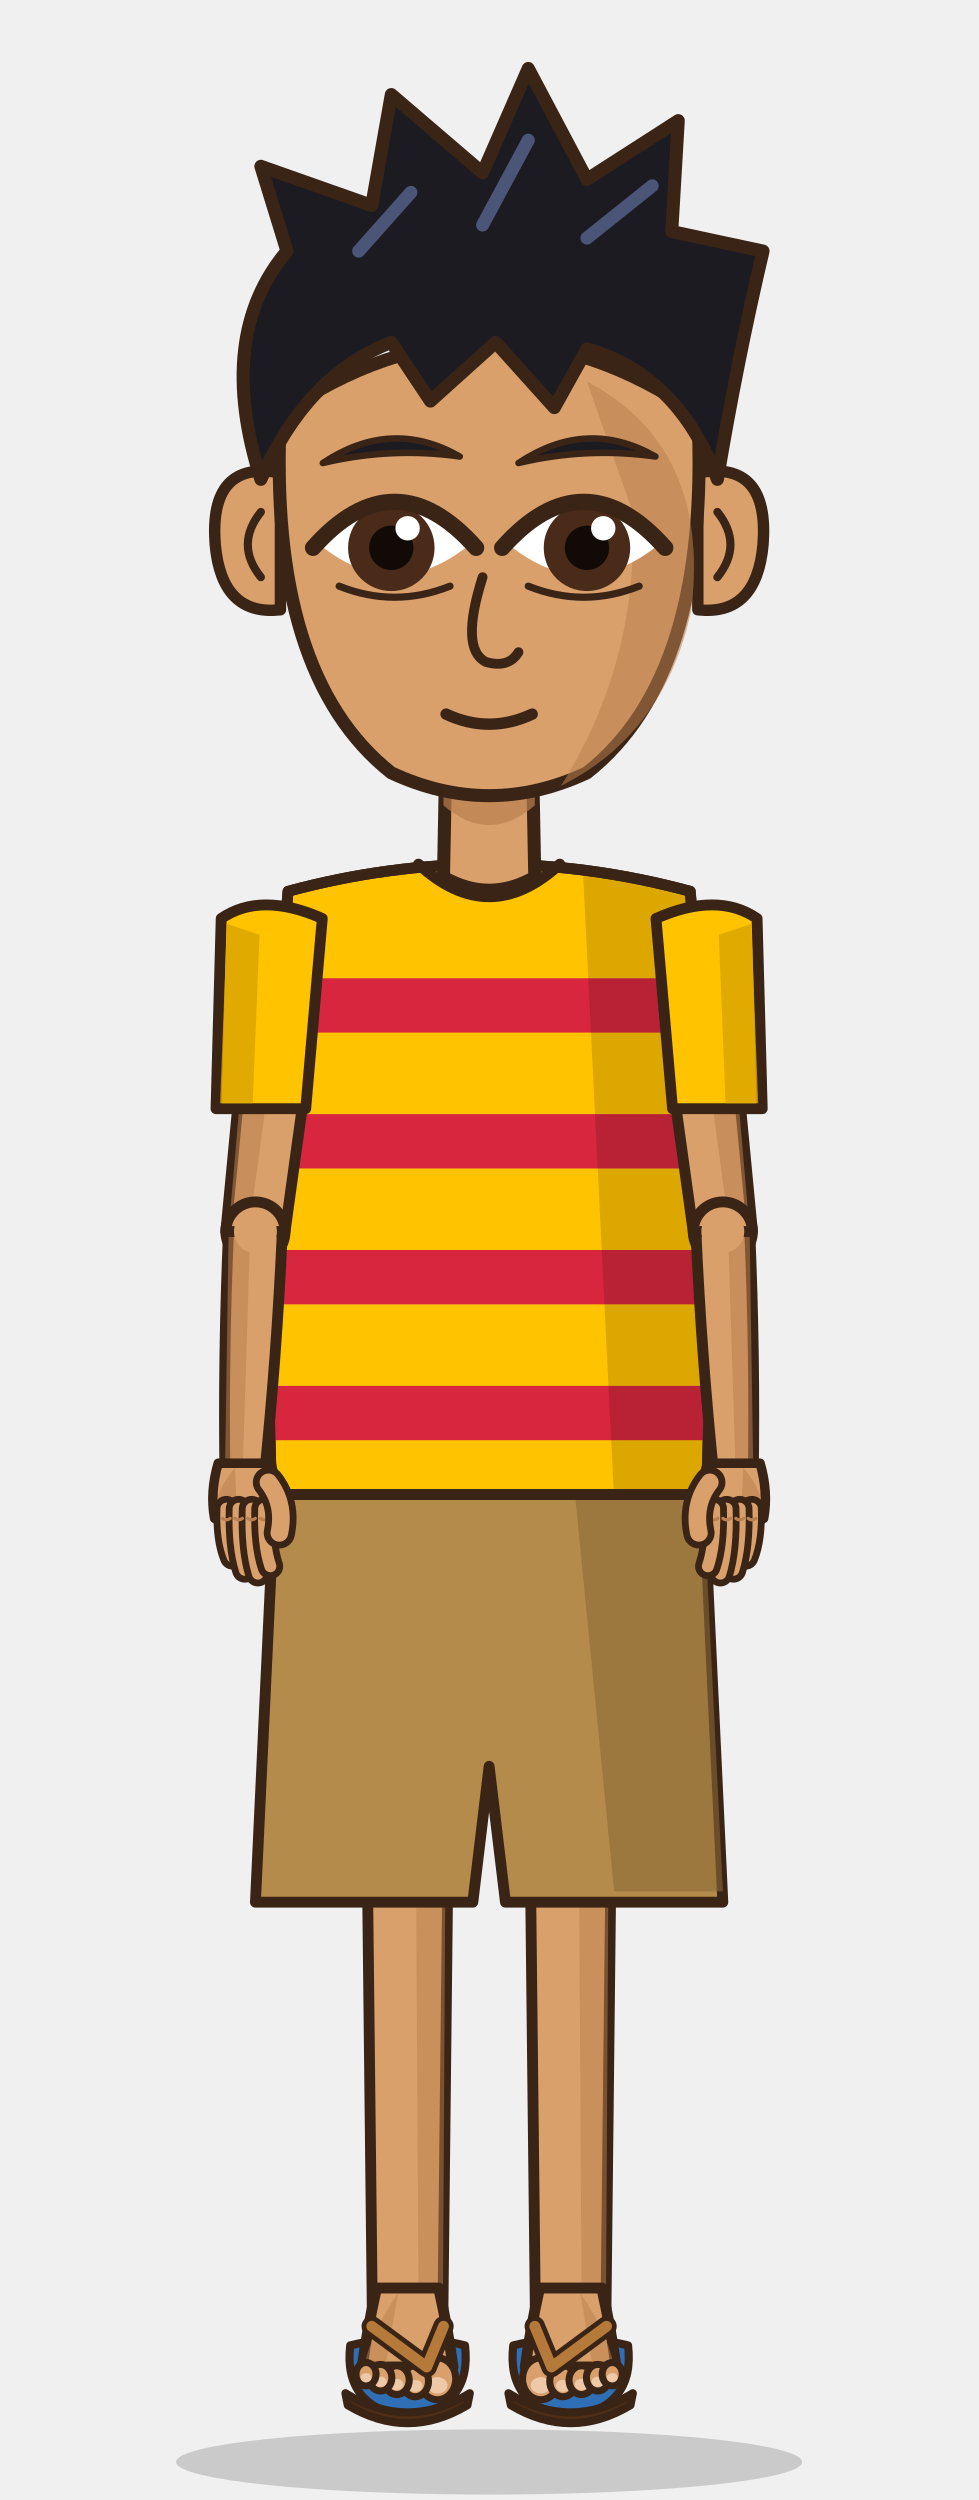
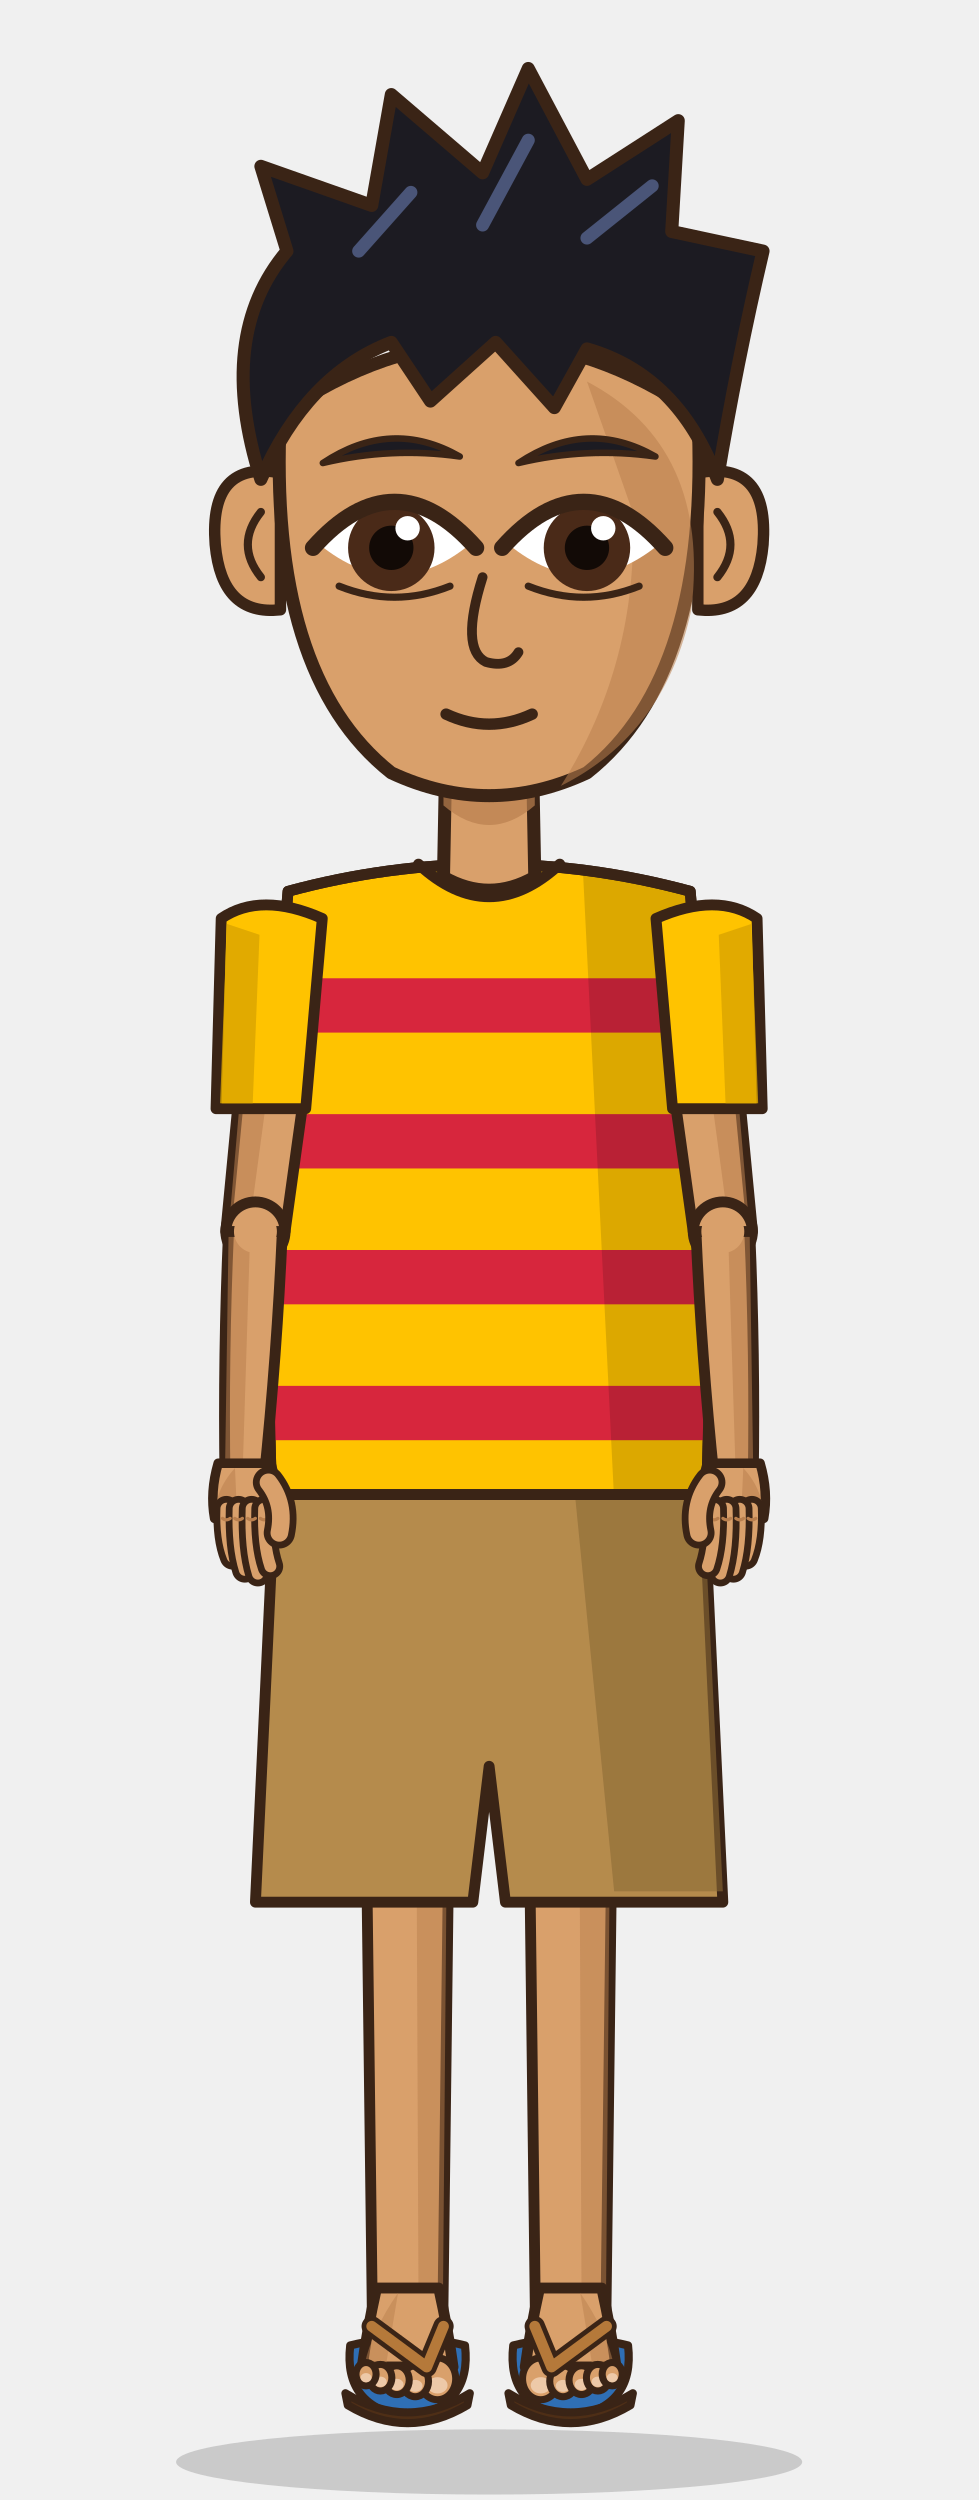
<svg xmlns="http://www.w3.org/2000/svg" width="360" height="920" viewBox="0 -60 360 920">
  <ellipse cx="180.0" cy="846" rx="115.2" ry="12" fill="#000" opacity=".16" />
-   <path d="M135 610 L137 790 L163 790 L165 610Z" fill="#D9A06B" stroke="#3A2416" stroke-width="4" stroke-linejoin="round" stroke-linecap="round" />
-   <path d="M153 612 L154 786 L163 786 L164 612Z" fill="#B97F4E" stroke="none" opacity="0.5" />
-   <path d="M128.88 803.12 Q126.24 826.0 150 829.52 Q173.76 826.0 171.12 803.12 Q150 797.84 128.88 803.12Z" fill="#2F6FB5" stroke="#3A2416" stroke-width="3" stroke-linejoin="round" stroke-linecap="round" />
-   <path d="M127.12 820.72 Q150 834.8 172.88 820.72 L172.0 825.12 Q150 838.32 128.0 825.12Z" fill="#4E2E16" stroke="#3A2416" stroke-width="3" stroke-linejoin="round" stroke-linecap="round" />
-   <path d="M138.56 782 L161.44 782 Q164.96 797.84 166.72 811.04 L133.28 811.04 Q135.04 797.84 138.56 782Z" fill="#D9A06B" stroke="#3A2416" stroke-width="4" stroke-linejoin="round" stroke-linecap="round" />
-   <path d="M146.48 783.76 Q136.8 797.84 134.16 810.16 L142.08 810.16Z" fill="#B97F4E" stroke="none" opacity="0.5" />
-   <ellipse cx="161.0" cy="815.4" rx="6.7" ry="7.7" fill="#D9A06B" stroke="#3A2416" stroke-width="2.6" />
-   <ellipse cx="161.0" cy="817.8" rx="3.7" ry="3.0" fill="#F3D3B8" opacity=".8" />
-   <ellipse cx="152.8" cy="816.3" rx="4.9" ry="5.7" fill="#D9A06B" stroke="#3A2416" stroke-width="2.6" />
-   <ellipse cx="152.8" cy="818.0" rx="2.7" ry="2.2" fill="#F3D3B8" opacity=".8" />
-   <ellipse cx="146.0" cy="815.9" rx="4.6" ry="5.3" fill="#D9A06B" stroke="#3A2416" stroke-width="2.6" />
-   <ellipse cx="146.0" cy="817.5" rx="2.5" ry="2.1" fill="#F3D3B8" opacity=".8" />
-   <ellipse cx="140.0" cy="815.0" rx="4.2" ry="4.9" fill="#D9A06B" stroke="#3A2416" stroke-width="2.6" />
-   <ellipse cx="140.0" cy="816.5" rx="2.3" ry="1.9" fill="#F3D3B8" opacity=".8" />
-   <ellipse cx="134.7" cy="813.7" rx="3.7" ry="4.3" fill="#D9A06B" stroke="#3A2416" stroke-width="2.6" />
-   <ellipse cx="134.7" cy="815.0" rx="2.0" ry="1.7" fill="#F3D3B8" opacity=".8" />
-   <path d="M157.04 811.04 L136.8 796.08 M157.04 811.04 L163.2 796.08" fill="none" stroke="#3A2416" stroke-width="7.5" stroke-linecap="round" />
-   <path d="M157.04 811.04 L136.8 796.08 M157.04 811.04 L163.2 796.08" fill="none" stroke="#B5793A" stroke-width="4.0" stroke-linecap="round" />
-   <path d="M195 610 L197 790 L223 790 L225 610Z" fill="#D9A06B" stroke="#3A2416" stroke-width="4" stroke-linejoin="round" stroke-linecap="round" />
-   <path d="M213 612 L214 786 L223 786 L224 612Z" fill="#B97F4E" stroke="none" opacity="0.5" />
-   <path d="M188.88 803.12 Q186.24 826.0 210 829.52 Q233.76 826.0 231.12 803.12 Q210 797.84 188.88 803.12Z" fill="#2F6FB5" stroke="#3A2416" stroke-width="3" stroke-linejoin="round" stroke-linecap="round" />
-   <path d="M187.12 820.72 Q210 834.8 232.88 820.72 L232.0 825.12 Q210 838.32 188.0 825.12Z" fill="#4E2E16" stroke="#3A2416" stroke-width="3" stroke-linejoin="round" stroke-linecap="round" />
-   <path d="M198.56 782 L221.44 782 Q224.96 797.84 226.72 811.04 L193.28 811.04 Q195.04 797.84 198.56 782Z" fill="#D9A06B" stroke="#3A2416" stroke-width="4" stroke-linejoin="round" stroke-linecap="round" />
-   <path d="M213.52 783.76 Q223.2 797.84 225.84 810.16 L217.92 810.16Z" fill="#B97F4E" stroke="none" opacity="0.5" />
-   <ellipse cx="199.0" cy="815.4" rx="6.7" ry="7.7" fill="#D9A06B" stroke="#3A2416" stroke-width="2.6" />
-   <ellipse cx="199.0" cy="817.8" rx="3.7" ry="3.0" fill="#F3D3B8" opacity=".8" />
-   <ellipse cx="207.2" cy="816.3" rx="4.9" ry="5.7" fill="#D9A06B" stroke="#3A2416" stroke-width="2.6" />
-   <ellipse cx="207.2" cy="818.0" rx="2.7" ry="2.2" fill="#F3D3B8" opacity=".8" />
-   <ellipse cx="214.0" cy="815.9" rx="4.6" ry="5.3" fill="#D9A06B" stroke="#3A2416" stroke-width="2.6" />
-   <ellipse cx="214.0" cy="817.5" rx="2.5" ry="2.1" fill="#F3D3B8" opacity=".8" />
-   <ellipse cx="220.0" cy="815.0" rx="4.2" ry="4.9" fill="#D9A06B" stroke="#3A2416" stroke-width="2.6" />
-   <ellipse cx="220.0" cy="816.5" rx="2.3" ry="1.9" fill="#F3D3B8" opacity=".8" />
-   <ellipse cx="225.3" cy="813.7" rx="3.7" ry="4.3" fill="#D9A06B" stroke="#3A2416" stroke-width="2.6" />
-   <ellipse cx="225.3" cy="815.0" rx="2.0" ry="1.7" fill="#F3D3B8" opacity=".8" />
-   <path d="M202.96 811.04 L196.8 796.08 M202.96 811.04 L223.2 796.08" fill="none" stroke="#3A2416" stroke-width="7.5" stroke-linecap="round" />
-   <path d="M202.96 811.04 L196.8 796.08 M202.96 811.04 L223.2 796.08" fill="none" stroke="#B5793A" stroke-width="4.0" stroke-linecap="round" />
+   <g class="legL" data-p="150,540">
+     <path d="M134 550 L137 790 L163 790 L166 550Z" fill="#D9A06B" stroke="#3A2416" stroke-width="4" stroke-linejoin="round" stroke-linecap="round" />
+     <path d="M153 552 L154 786 L163 786 L165 552Z" fill="#B97F4E" stroke="none" opacity="0.5" />
+     <path d="M128.88 803.12 Q126.24 826.0 150 829.52 Q173.76 826.0 171.12 803.12 Q150 797.84 128.88 803.12Z" fill="#2F6FB5" stroke="#3A2416" stroke-width="3" stroke-linejoin="round" stroke-linecap="round" />
+     <path d="M127.12 820.72 Q150 834.8 172.88 820.72 L172.0 825.12 Q150 838.32 128.0 825.12Z" fill="#4E2E16" stroke="#3A2416" stroke-width="3" stroke-linejoin="round" stroke-linecap="round" />
+     <path d="M138.56 782 L161.44 782 Q164.96 797.84 166.72 811.04 L133.28 811.04 Q135.04 797.84 138.56 782Z" fill="#D9A06B" stroke="#3A2416" stroke-width="4" stroke-linejoin="round" stroke-linecap="round" />
+     <path d="M146.48 783.76 Q136.8 797.84 134.16 810.16 L142.08 810.16Z" fill="#B97F4E" stroke="none" opacity="0.5" />
+     <ellipse cx="161.0" cy="815.4" rx="6.7" ry="7.7" fill="#D9A06B" stroke="#3A2416" stroke-width="2.6" />
+     <ellipse cx="161.0" cy="817.8" rx="3.7" ry="3.0" fill="#F3D3B8" opacity=".8" />
+     <ellipse cx="152.8" cy="816.3" rx="4.9" ry="5.7" fill="#D9A06B" stroke="#3A2416" stroke-width="2.6" />
+     <ellipse cx="152.8" cy="818.0" rx="2.7" ry="2.2" fill="#F3D3B8" opacity=".8" />
+     <ellipse cx="146.0" cy="815.9" rx="4.6" ry="5.3" fill="#D9A06B" stroke="#3A2416" stroke-width="2.6" />
+     <ellipse cx="146.0" cy="817.5" rx="2.5" ry="2.1" fill="#F3D3B8" opacity=".8" />
+     <ellipse cx="140.0" cy="815.0" rx="4.2" ry="4.9" fill="#D9A06B" stroke="#3A2416" stroke-width="2.6" />
+     <ellipse cx="140.0" cy="816.5" rx="2.3" ry="1.9" fill="#F3D3B8" opacity=".8" />
+     <ellipse cx="134.7" cy="813.7" rx="3.7" ry="4.3" fill="#D9A06B" stroke="#3A2416" stroke-width="2.6" />
+     <ellipse cx="134.7" cy="815.0" rx="2.0" ry="1.7" fill="#F3D3B8" opacity=".8" />
+     <path d="M157.04 811.04 L136.8 796.08 M157.04 811.04 L163.2 796.08" fill="none" stroke="#3A2416" stroke-width="7.5" stroke-linecap="round" />
+     <path d="M157.04 811.04 L136.8 796.08 M157.04 811.04 L163.2 796.08" fill="none" stroke="#B5793A" stroke-width="4.0" stroke-linecap="round" />
+   </g>
+   <g class="legR" data-p="210,540">
+     <path d="M194 550 L197 790 L223 790 L226 550Z" fill="#D9A06B" stroke="#3A2416" stroke-width="4" stroke-linejoin="round" stroke-linecap="round" />
+     <path d="M213 552 L214 786 L223 786 L225 552Z" fill="#B97F4E" stroke="none" opacity="0.5" />
+     <path d="M188.88 803.12 Q186.24 826.0 210 829.52 Q233.76 826.0 231.12 803.12 Q210 797.84 188.88 803.12Z" fill="#2F6FB5" stroke="#3A2416" stroke-width="3" stroke-linejoin="round" stroke-linecap="round" />
+     <path d="M187.12 820.72 Q210 834.8 232.88 820.72 L232.0 825.12 Q210 838.32 188.0 825.12Z" fill="#4E2E16" stroke="#3A2416" stroke-width="3" stroke-linejoin="round" stroke-linecap="round" />
+     <path d="M198.56 782 L221.44 782 Q224.96 797.84 226.72 811.04 L193.28 811.04 Q195.04 797.84 198.56 782Z" fill="#D9A06B" stroke="#3A2416" stroke-width="4" stroke-linejoin="round" stroke-linecap="round" />
+     <path d="M213.52 783.76 Q223.2 797.84 225.84 810.16 L217.92 810.16Z" fill="#B97F4E" stroke="none" opacity="0.5" />
+     <ellipse cx="199.0" cy="815.4" rx="6.7" ry="7.7" fill="#D9A06B" stroke="#3A2416" stroke-width="2.6" />
+     <ellipse cx="199.0" cy="817.8" rx="3.7" ry="3.0" fill="#F3D3B8" opacity=".8" />
+     <ellipse cx="207.2" cy="816.3" rx="4.9" ry="5.7" fill="#D9A06B" stroke="#3A2416" stroke-width="2.6" />
+     <ellipse cx="207.2" cy="818.0" rx="2.7" ry="2.2" fill="#F3D3B8" opacity=".8" />
+     <ellipse cx="214.0" cy="815.9" rx="4.6" ry="5.3" fill="#D9A06B" stroke="#3A2416" stroke-width="2.6" />
+     <ellipse cx="214.0" cy="817.5" rx="2.5" ry="2.1" fill="#F3D3B8" opacity=".8" />
+     <ellipse cx="220.0" cy="815.0" rx="4.2" ry="4.9" fill="#D9A06B" stroke="#3A2416" stroke-width="2.6" />
+     <ellipse cx="220.0" cy="816.5" rx="2.3" ry="1.9" fill="#F3D3B8" opacity=".8" />
+     <ellipse cx="225.3" cy="813.7" rx="3.7" ry="4.3" fill="#D9A06B" stroke="#3A2416" stroke-width="2.6" />
+     <ellipse cx="225.3" cy="815.0" rx="2.0" ry="1.7" fill="#F3D3B8" opacity=".8" />
+     <path d="M202.96 811.04 L196.8 796.08 M202.96 811.04 L223.2 796.08" fill="none" stroke="#3A2416" stroke-width="7.5" stroke-linecap="round" />
+     <path d="M202.96 811.04 L196.8 796.08 M202.96 811.04 L223.2 796.08" fill="none" stroke="#B5793A" stroke-width="4.0" stroke-linecap="round" />
+   </g>
  <path d="M102 470 L258 470 L266 640 L186 640 L180 590 L174 640 L94 640Z" fill="#B58B4C" stroke="#3A2416" stroke-width="4" stroke-linejoin="round" stroke-linecap="round" />
  <path d="M210 474 L258 474 L266 636 L226 636Z" fill="#8C6A36" stroke="none" opacity="0.6" />
  <path d="M106 268 Q96 380 100 490 L260 490 Q264 380 254 268 Q180 248 106 268Z" fill="#FFC300" stroke="#3A2416" stroke-width="4" stroke-linejoin="round" stroke-linecap="round" />
  <clipPath id="bt">
    <path d="M106 268 Q96 380 100 490 L260 490 Q264 380 254 268 Q180 248 106 268Z" />
  </clipPath>
  <g clip-path="url(#bt)">
    <path d="M96 300 L264 300 L264 320 L96 320Z" fill="#D7263D" stroke="none" opacity="1" />
    <path d="M96 350 L264 350 L264 370 L96 370Z" fill="#D7263D" stroke="none" opacity="1" />
    <path d="M96 400 L264 400 L264 420 L96 420Z" fill="#D7263D" stroke="none" opacity="1" />
    <path d="M96 450 L264 450 L264 470 L96 470Z" fill="#D7263D" stroke="none" opacity="1" />
    <path d="M214 250 L270 250 L270 492 L226 492Z" fill="#000" stroke="none" opacity="0.14" />
  </g>
  <path d="M106 268 Q96 380 100 490 L260 490 Q264 380 254 268 Q180 248 106 268Z" fill="none" stroke="#3A2416" stroke-width="4" stroke-linejoin="round" stroke-linecap="round" />
  <path d="M154 258 Q180 282 206 258" fill="none" stroke="#3A2416" stroke-width="4" stroke-linejoin="round" stroke-linecap="round" />
  <g class="armL" data-p="100,284">
    <path d="M88.0 342 L83.1 393.2 L104.9 393.2 L112.0 342Z" fill="#D9A06B" stroke="#3A2416" stroke-width="4" stroke-linejoin="round" stroke-linecap="round" />
    <path d="M97.6 348 L91.525 393.2 L84.1 393.2 L88.0 348Z" fill="#B97F4E" stroke="none" opacity="0.55" />
    <g class="foreL" data-p="94,393.2">
      <circle cx="94" cy="393.2" r="10.9" fill="#D9A06B" stroke="#3A2416" stroke-width="4" />
      <path d="M84.1 393.2 Q82.1 438.6 82.8 484 L97.2 484 Q101.9 438.6 103.9 393.2Z" fill="#D9A06B" stroke="#3A2416" stroke-width="4" stroke-linejoin="round" stroke-linecap="round" />
      <path d="M92.02 395.2 L89.28 482 L82.8 482 L84.1 395.2Z" fill="#B97F4E" stroke="none" opacity="0.55" />
      <circle cx="94" cy="393.2" r="7.9" fill="#D9A06B" stroke="none" />
      <g class="handRelax">
        <path d="M80.294 478.471 Q77.206 489.059 78.971 498.765 Q90 501.412 101.029 498.765 Q102.794 489.059 99.706 478.471Z" fill="#D9A06B" stroke="#3A2416" stroke-width="3.5" stroke-linejoin="round" stroke-linecap="round" />
        <path d="M86.471 480.235 Q78.529 489.059 79.412 498.765 Q84.706 500.529 87.353 499.647Z" fill="#B97F4E" stroke="none" opacity="0.55" />
        <path d="M83.3 495.2 Q82.9 506.2 85.6 512.9" fill="none" stroke="#3A2416" stroke-width="9.4" stroke-linecap="round" />
        <path d="M83.3 495.2 Q82.9 506.2 85.6 512.9" fill="none" stroke="#D9A06B" stroke-width="4.4" stroke-linecap="round" />
        <path d="M87.8 495.2 Q87.4 509.2 90.1 517.7" fill="none" stroke="#3A2416" stroke-width="9.4" stroke-linecap="round" />
        <path d="M87.8 495.2 Q87.4 509.2 90.1 517.7" fill="none" stroke="#D9A06B" stroke-width="4.4" stroke-linecap="round" />
        <path d="M92.6 495.2 Q92.1 510.0 94.9 519.1" fill="none" stroke="#3A2416" stroke-width="9.4" stroke-linecap="round" />
        <path d="M92.6 495.2 Q92.1 510.0 94.9 519.1" fill="none" stroke="#D9A06B" stroke-width="4.4" stroke-linecap="round" />
        <path d="M97.2 495.2 Q96.8 508.4 99.5 516.4" fill="none" stroke="#3A2416" stroke-width="9.4" stroke-linecap="round" />
        <path d="M97.2 495.2 Q96.8 508.4 99.5 516.4" fill="none" stroke="#D9A06B" stroke-width="4.4" stroke-linecap="round" />
        <path d="M95.824 498.765 q1.412 1.059 2.824 0" fill="none" stroke="#B97F4E" stroke-width="1.2" stroke-linecap="round" stroke-linejoin="round" />
        <path d="M91.147 498.765 q1.412 1.059 2.824 0" fill="none" stroke="#B97F4E" stroke-width="1.2" stroke-linecap="round" stroke-linejoin="round" />
        <path d="M86.382 498.765 q1.412 1.059 2.824 0" fill="none" stroke="#B97F4E" stroke-width="1.2" stroke-linecap="round" stroke-linejoin="round" />
        <path d="M81.882 498.765 q1.412 1.059 2.824 0" fill="none" stroke="#B97F4E" stroke-width="1.2" stroke-linecap="round" stroke-linejoin="round" />
        <path d="M98.8 485.5 Q105.0 493.5 102.8 504.1" fill="none" stroke="#3A2416" stroke-width="11.5" stroke-linecap="round" />
        <path d="M98.8 485.5 Q105.0 493.5 102.8 504.1" fill="none" stroke="#D9A06B" stroke-width="6.5" stroke-linecap="round" />
      </g>
      <g class="handOpen" style="display:none">
        <path d="M97.5 501.4 Q100.2 512.1 102.8 522.8" fill="none" stroke="#3A2416" stroke-width="10.8" stroke-linecap="round" />
        <path d="M92.6 501.4 Q93.5 514.2 94.4 526.9" fill="none" stroke="#3A2416" stroke-width="10.8" stroke-linecap="round" />
        <path d="M87.7 501.4 Q86.5 513.3 85.2 525.1" fill="none" stroke="#3A2416" stroke-width="10.8" stroke-linecap="round" />
        <path d="M82.9 501.4 Q80.2 510.3 77.5 519.1" fill="none" stroke="#3A2416" stroke-width="10.8" stroke-linecap="round" />
        <path d="M97.5 501.4 Q100.2 512.1 102.8 522.8" fill="none" stroke="#D9A06B" stroke-width="5.8" stroke-linecap="round" />
        <path d="M92.6 501.4 Q93.5 514.2 94.4 526.9" fill="none" stroke="#D9A06B" stroke-width="5.8" stroke-linecap="round" />
        <path d="M87.7 501.4 Q86.5 513.3 85.2 525.1" fill="none" stroke="#D9A06B" stroke-width="5.8" stroke-linecap="round" />
        <path d="M82.9 501.4 Q80.2 510.3 77.5 519.1" fill="none" stroke="#D9A06B" stroke-width="5.8" stroke-linecap="round" />
        <path d="M98.8 492.6 Q105.3 497.1 114.7 502.7" fill="none" stroke="#3A2416" stroke-width="11.7" stroke-linecap="round" />
        <path d="M98.8 492.6 Q105.3 497.1 114.7 502.7" fill="none" stroke="#D9A06B" stroke-width="6.7" stroke-linecap="round" />
        <path d="M79.412 482 Q76.324 492.588 78.088 504.059 Q90 507.588 101.912 504.059 Q103.676 492.588 100.588 482Z" fill="#E6B285" stroke="#3A2416" stroke-width="3.5" stroke-linejoin="round" stroke-linecap="round" />
        <path d="M82.059 492.588 Q90 489.941 97.059 495.235 M82.941 497.882 Q90 495.235 93.529 501.412" fill="none" stroke="#B97F4E" stroke-width="1.5" stroke-linecap="round" stroke-linejoin="round" />
      </g>
    </g>
    <path d="M81.4 278 Q96 268 118.6 278 L112.5 348 L79.5 348 Z" fill="#FFC300" stroke="#3A2416" stroke-width="4" stroke-linejoin="round" stroke-linecap="round" />
    <path d="M95.5 284 L83.5 280 L81.0 346 L93.0 346Z" fill="#D9A400" stroke="none" opacity="0.8" />
  </g>
  <g class="armR" data-p="260,284">
    <path d="M248.0 342 L255.1 393.2 L276.9 393.2 L272.0 342Z" fill="#D9A06B" stroke="#3A2416" stroke-width="4" stroke-linejoin="round" stroke-linecap="round" />
    <path d="M262.4 348 L268.475 393.2 L275.9 393.2 L272.0 348Z" fill="#B97F4E" stroke="none" opacity="0.55" />
    <g class="foreR" data-p="266,393.2">
      <circle cx="266" cy="393.2" r="10.9" fill="#D9A06B" stroke="#3A2416" stroke-width="4" />
      <path d="M256.1 393.2 Q258.1 438.6 262.8 484 L277.2 484 Q277.9 438.6 275.9 393.2Z" fill="#D9A06B" stroke="#3A2416" stroke-width="4" stroke-linejoin="round" stroke-linecap="round" />
      <path d="M267.98 395.2 L270.72 482 L277.2 482 L275.9 395.2Z" fill="#B97F4E" stroke="none" opacity="0.55" />
      <circle cx="266" cy="393.2" r="7.9" fill="#D9A06B" stroke="none" />
      <g class="handRelax">
        <path d="M260.294 478.471 Q257.206 489.059 258.971 498.765 Q270 501.412 281.029 498.765 Q282.794 489.059 279.706 478.471Z" fill="#D9A06B" stroke="#3A2416" stroke-width="3.5" stroke-linejoin="round" stroke-linecap="round" />
        <path d="M273.529 480.235 Q281.471 489.059 280.588 498.765 Q275.294 500.529 272.647 499.647Z" fill="#B97F4E" stroke="none" opacity="0.55" />
        <path d="M276.7 495.2 Q277.1 506.2 274.4 512.9" fill="none" stroke="#3A2416" stroke-width="9.4" stroke-linecap="round" />
        <path d="M276.7 495.2 Q277.1 506.2 274.4 512.9" fill="none" stroke="#D9A06B" stroke-width="4.4" stroke-linecap="round" />
        <path d="M272.2 495.2 Q272.6 509.2 269.9 517.7" fill="none" stroke="#3A2416" stroke-width="9.4" stroke-linecap="round" />
        <path d="M272.2 495.2 Q272.6 509.2 269.9 517.7" fill="none" stroke="#D9A06B" stroke-width="4.4" stroke-linecap="round" />
        <path d="M267.4 495.2 Q267.9 510.0 265.1 519.1" fill="none" stroke="#3A2416" stroke-width="9.4" stroke-linecap="round" />
        <path d="M267.4 495.2 Q267.9 510.0 265.1 519.1" fill="none" stroke="#D9A06B" stroke-width="4.4" stroke-linecap="round" />
        <path d="M262.8 495.2 Q263.2 508.4 260.5 516.4" fill="none" stroke="#3A2416" stroke-width="9.4" stroke-linecap="round" />
        <path d="M262.8 495.2 Q263.2 508.4 260.5 516.4" fill="none" stroke="#D9A06B" stroke-width="4.4" stroke-linecap="round" />
        <path d="M261.353 498.765 q1.412 1.059 2.824 0" fill="none" stroke="#B97F4E" stroke-width="1.2" stroke-linecap="round" stroke-linejoin="round" />
        <path d="M266.029 498.765 q1.412 1.059 2.824 0" fill="none" stroke="#B97F4E" stroke-width="1.2" stroke-linecap="round" stroke-linejoin="round" />
        <path d="M270.794 498.765 q1.412 1.059 2.824 0" fill="none" stroke="#B97F4E" stroke-width="1.2" stroke-linecap="round" stroke-linejoin="round" />
        <path d="M275.294 498.765 q1.412 1.059 2.824 0" fill="none" stroke="#B97F4E" stroke-width="1.2" stroke-linecap="round" stroke-linejoin="round" />
        <path d="M261.2 485.5 Q255.0 493.5 257.2 504.1" fill="none" stroke="#3A2416" stroke-width="11.5" stroke-linecap="round" />
        <path d="M261.2 485.5 Q255.0 493.5 257.2 504.1" fill="none" stroke="#D9A06B" stroke-width="6.5" stroke-linecap="round" />
      </g>
      <g class="handOpen" style="display:none">
        <path d="M262.5 501.4 Q259.8 512.1 257.2 522.8" fill="none" stroke="#3A2416" stroke-width="10.8" stroke-linecap="round" />
        <path d="M267.4 501.4 Q266.5 514.2 265.6 526.9" fill="none" stroke="#3A2416" stroke-width="10.8" stroke-linecap="round" />
        <path d="M272.3 501.4 Q273.5 513.3 274.8 525.1" fill="none" stroke="#3A2416" stroke-width="10.8" stroke-linecap="round" />
        <path d="M277.1 501.4 Q279.8 510.3 282.5 519.1" fill="none" stroke="#3A2416" stroke-width="10.8" stroke-linecap="round" />
        <path d="M262.5 501.4 Q259.8 512.1 257.2 522.8" fill="none" stroke="#D9A06B" stroke-width="5.8" stroke-linecap="round" />
        <path d="M267.4 501.4 Q266.5 514.2 265.6 526.9" fill="none" stroke="#D9A06B" stroke-width="5.8" stroke-linecap="round" />
        <path d="M272.3 501.4 Q273.5 513.3 274.8 525.1" fill="none" stroke="#D9A06B" stroke-width="5.8" stroke-linecap="round" />
        <path d="M277.1 501.4 Q279.8 510.3 282.5 519.1" fill="none" stroke="#D9A06B" stroke-width="5.8" stroke-linecap="round" />
        <path d="M261.2 492.6 Q254.7 497.1 245.3 502.7" fill="none" stroke="#3A2416" stroke-width="11.7" stroke-linecap="round" />
        <path d="M261.2 492.6 Q254.7 497.1 245.3 502.7" fill="none" stroke="#D9A06B" stroke-width="6.7" stroke-linecap="round" />
        <path d="M259.412 482 Q256.324 492.588 258.088 504.059 Q270 507.588 281.912 504.059 Q283.676 492.588 280.588 482Z" fill="#E6B285" stroke="#3A2416" stroke-width="3.5" stroke-linejoin="round" stroke-linecap="round" />
        <path d="M277.941 492.588 Q270 489.941 262.941 495.235 M277.059 497.882 Q270 495.235 266.471 501.412" fill="none" stroke="#B97F4E" stroke-width="1.5" stroke-linecap="round" stroke-linejoin="round" />
      </g>
    </g>
    <path d="M241.4 278 Q264 268 278.6 278 L280.5 348 L247.5 348 Z" fill="#FFC300" stroke="#3A2416" stroke-width="4" stroke-linejoin="round" stroke-linecap="round" />
    <path d="M264.5 284 L276.5 280 L279.0 346 L267.0 346Z" fill="#D9A400" stroke="none" opacity="0.8" />
  </g>
  <g class="head" data-p="180,258">
    <g transform="translate(180 258) scale(1.2) translate(-180 -258)">
      <path d="M167 210 L166 262 Q180 270 194 262 L193 210Z" fill="#D9A06B" stroke="#3A2416" stroke-width="4" stroke-linejoin="round" stroke-linecap="round" />
      <path d="M166 240 Q180 252 194 240 L194 228 Q180 240 166 228Z" fill="#B97F4E" stroke="none" opacity="0.7" />
      <g class="earL">
        <path d="M116 138 Q94 134 96 160 Q98 182 116 180Z" fill="#D9A06B" stroke="#3A2416" stroke-width="3.5" stroke-linejoin="round" stroke-linecap="round" />
        <path d="M110 150 Q102 160 110 170" fill="none" stroke="#3A2416" stroke-width="2.5" stroke-linecap="round" stroke-linejoin="round" />
      </g>
      <g class="earR">
        <path d="M244 138 Q266 134 264 160 Q262 182 244 180Z" fill="#D9A06B" stroke="#3A2416" stroke-width="3.5" stroke-linejoin="round" stroke-linecap="round" />
        <path d="M250 150 Q258 160 250 170" fill="none" stroke="#3A2416" stroke-width="2.5" stroke-linecap="round" stroke-linejoin="round" />
      </g>
      <path d="M116 120 Q112 200 150 230 Q180 244 210 230 Q248 200 244 120 Q180 76 116 120Z" fill="#D9A06B" stroke="#3A2416" stroke-width="4" stroke-linejoin="round" stroke-linecap="round" />
      <path d="M210 110 Q248 130 242 180 Q234 218 202 234 Q226 196 224 150Z" fill="#B97F4E" stroke="none" opacity="0.55" />
      <g class="face">
        <g class="eyes-open">
          <path d="M128 160 Q151 134.5 174 160 Q151 178.7 128 160Z" fill="#FFFFFF" stroke="none" />
          <circle cx="150" cy="161" r="13.26" fill="#4A2A18" />
          <circle cx="150" cy="161" r="6.8" fill="#120A06" />
          <circle cx="155" cy="155" r="3.74" fill="#fff" />
          <path d="M126 161 Q151 132.8 176 161" fill="none" stroke="#3A2416" stroke-width="5" stroke-linecap="round" stroke-linejoin="round" />
          <path d="M134 172.75 Q151 179.55 168 172.75" fill="none" stroke="#3A2416" stroke-width="2.2" stroke-linecap="round" stroke-linejoin="round" />
          <path d="M186 160 Q209 134.5 232 160 Q209 178.7 186 160Z" fill="#FFFFFF" stroke="none" />
          <circle cx="210" cy="161" r="13.26" fill="#4A2A18" />
          <circle cx="210" cy="161" r="6.8" fill="#120A06" />
          <circle cx="215" cy="155" r="3.74" fill="#fff" />
          <path d="M184 161 Q209 132.8 234 161" fill="none" stroke="#3A2416" stroke-width="5" stroke-linecap="round" stroke-linejoin="round" />
          <path d="M192 172.75 Q209 179.55 226 172.75" fill="none" stroke="#3A2416" stroke-width="2.2" stroke-linecap="round" stroke-linejoin="round" />
        </g>
        <g class="eyes-closed" style="display:none">
          <path d="M128 162 Q151 175.3 174 162" fill="none" stroke="#3A2416" stroke-width="5" stroke-linecap="round" stroke-linejoin="round" />
          <path d="M186 162 Q209 175.3 232 162" fill="none" stroke="#3A2416" stroke-width="5" stroke-linecap="round" stroke-linejoin="round" />
        </g>
        <g class="brows">
          <g class="browL">
            <path d="M129 135 Q150 121 171 133 Q150 130 129 135Z" fill="#1C1B22" stroke="#3A2416" stroke-width="2" stroke-linejoin="round" stroke-linecap="round" />
          </g>
          <g class="browR">
            <path d="M189 135 Q210 121 231 133 Q210 130 189 135Z" fill="#1C1B22" stroke="#3A2416" stroke-width="2" stroke-linejoin="round" stroke-linecap="round" />
          </g>
        </g>
        <path d="M178 170 Q171 192 179 196 Q186 198 189 193" fill="none" stroke="#3A2416" stroke-width="3" stroke-linecap="round" stroke-linejoin="round" />
        <g class="mouths">
          <g class="m-rest">
            <path d="M166.8 212 Q180 218.16 193.2 212" fill="none" stroke="#3A2416" stroke-width="3.5" stroke-linecap="round" stroke-linejoin="round" />
          </g>
          <g class="m-smile" style="display:none">
            <path d="M158 208 Q180 235.1 202 208 Q180 218 158 208Z" fill="#5A1A14" stroke="#3A2416" stroke-width="3.5" stroke-linejoin="round" stroke-linecap="round" />
            <path d="M161.96 211 Q180 220 198.04 211 L195.4 217 Q180 224 164.6 217Z" fill="#FFFFFF" stroke="none" opacity="1" />
          </g>
          <g class="m-a" style="display:none">
            <path d="M162.4 208 Q180 202 197.6 208 Q195.4 232.9 180 234.0 Q164.6 232.9 162.4 208Z" fill="#5A1A14" stroke="#3A2416" stroke-width="3.5" stroke-linejoin="round" stroke-linecap="round" />
            <path d="M164.6 209 Q180 204 195.4 209 L193.64 217 Q180 213 166.36 217Z" fill="#FFFFFF" stroke="none" opacity="1" />
            <path d="M170.1 229.6 Q180 221.9 189.9 229.6 Q180 233.56 170.1 229.6Z" fill="#E0626A" stroke="none" opacity="1" />
          </g>
          <g class="m-e" style="display:none">
            <path d="M158 210 Q180 204 202 210 Q180 224.1 158 210Z" fill="#5A1A14" stroke="#3A2416" stroke-width="3.5" stroke-linejoin="round" stroke-linecap="round" />
            <path d="M161.3 211 Q180 206 198.7 211 L196.5 217 Q180 214 163.5 217Z" fill="#FFFFFF" stroke="none" opacity="1" />
          </g>
          <g class="m-o" style="display:none">
            <path d="M180 204 Q191.0 204 191.0 219.7 Q191.0 231.8 180 231.8 Q169.0 231.8 169.0 219.7 Q169.0 204 180 204Z" fill="#5A1A14" stroke="#3A2416" stroke-width="3.5" stroke-linejoin="round" stroke-linecap="round" />
            <path d="M173.84 226.3 Q180 221.9 186.16 226.3 Q180 230.7 173.84 226.3Z" fill="#E0626A" stroke="none" opacity="1" />
          </g>
        </g>
      </g>
      <g class="hairF">
        <path d="M110 140 Q96 96 118 70 L110 44 L144 56 L150 22 L178 46 L192 14 L210 48 L238 30 L236 64 L264 70 Q256 104 250 140 Q238 108 210 100 L200 118 L182 98 L162 116 L150 98 Q124 108 110 140Z" fill="#1C1B22" stroke="#3A2416" stroke-width="4" stroke-linejoin="round" stroke-linecap="round" />
        <path d="M140 70 L156 52 M178 62 L192 36 M210 66 L230 50" fill="none" stroke="#4A5578" stroke-width="4" stroke-linecap="round" stroke-linejoin="round" />
      </g>
    </g>
  </g>
</svg>
